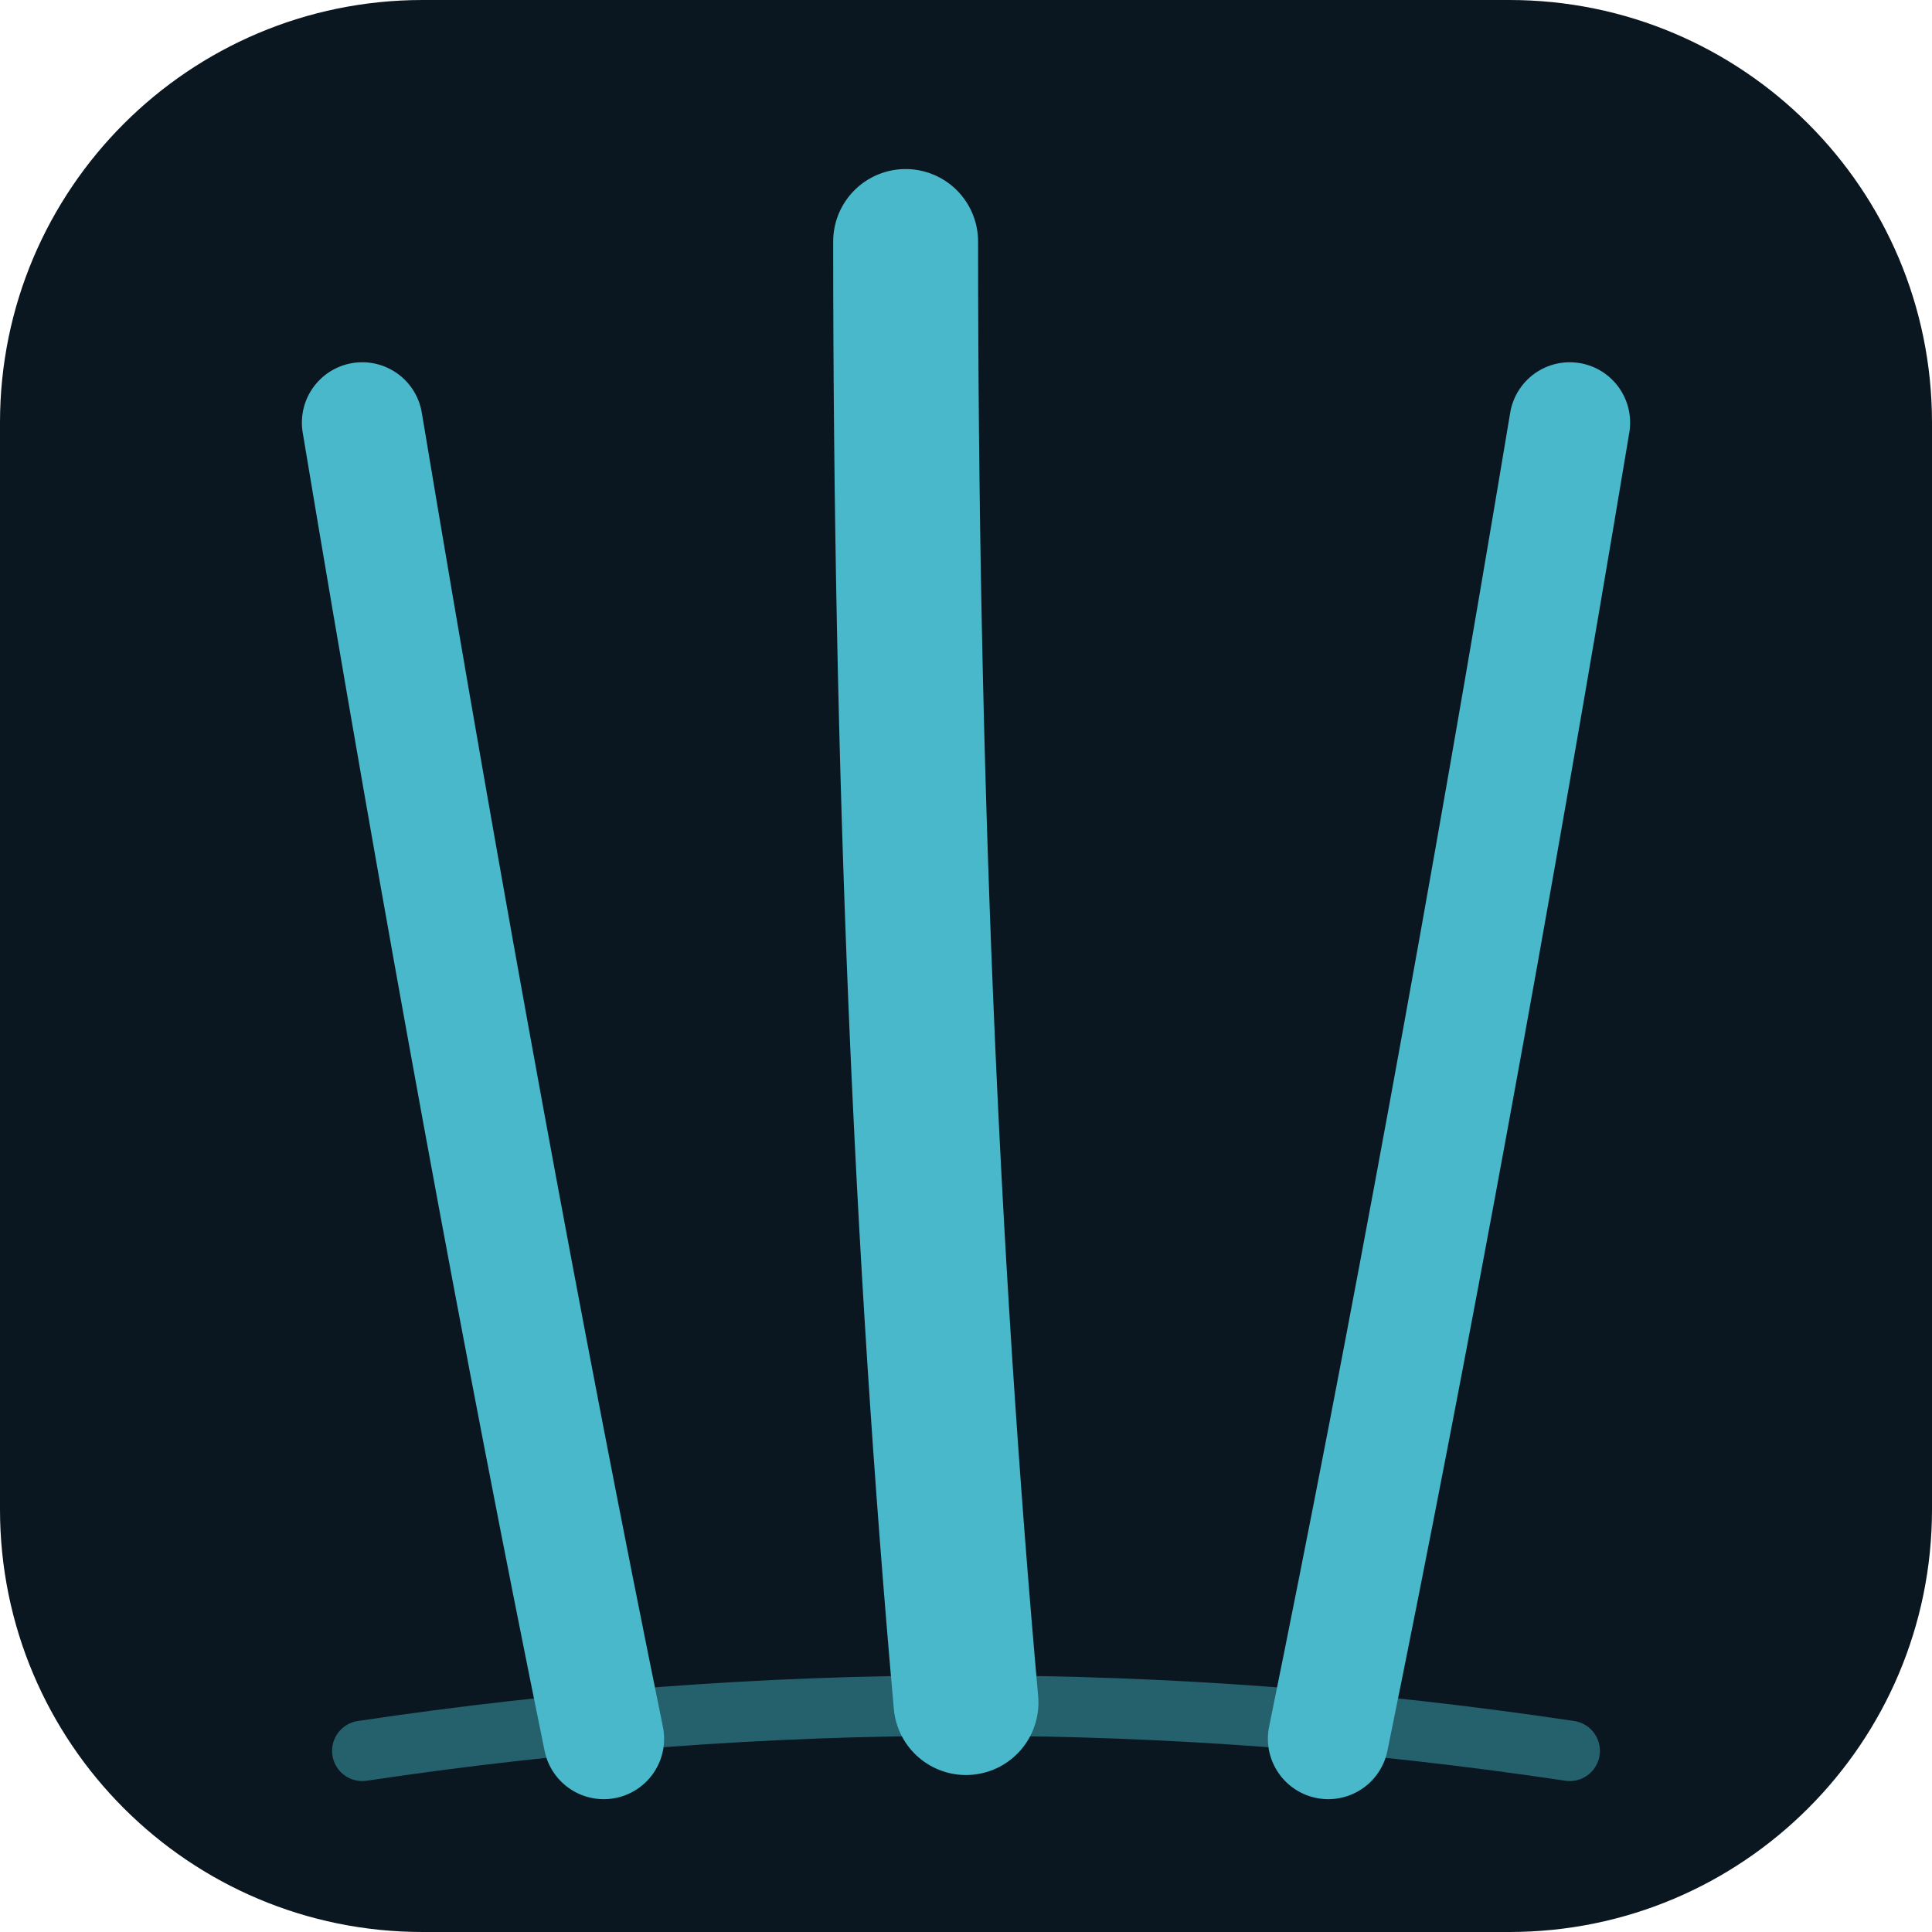
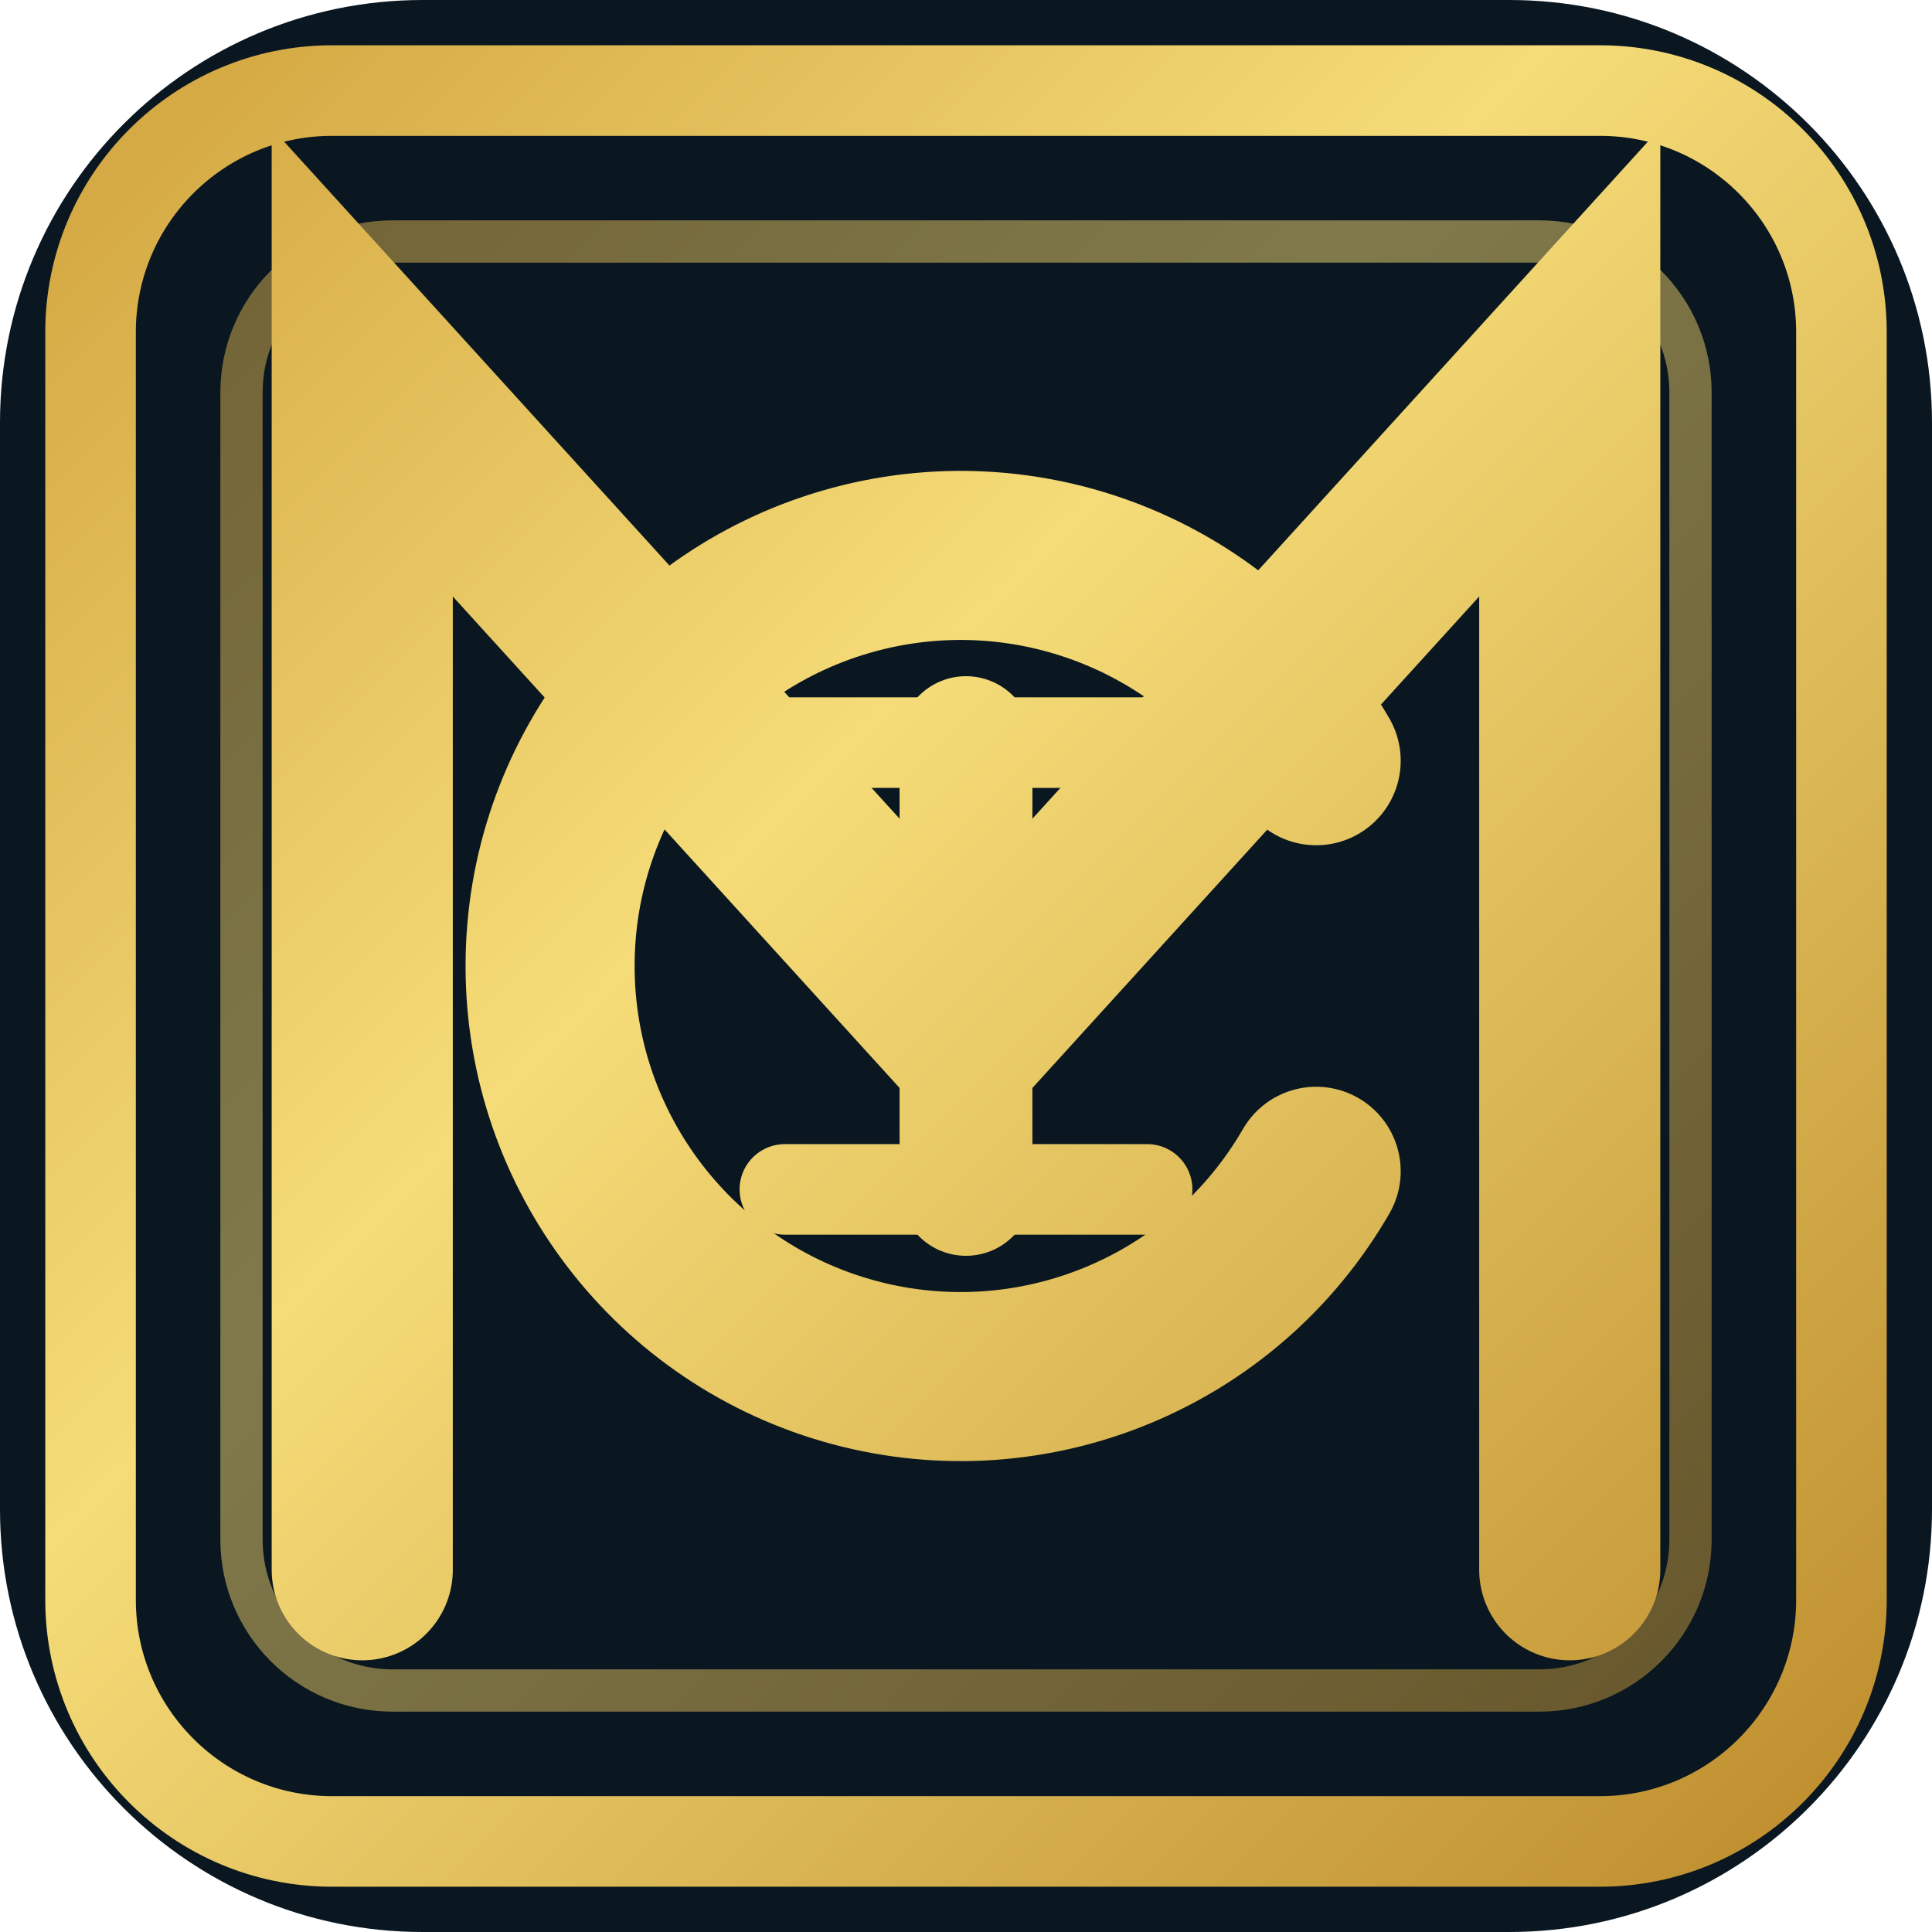
<svg xmlns="http://www.w3.org/2000/svg" viewBox="0 0 32 32" fill="none">
+   <defs>
+     <linearGradient id="gf" x1="2" y1="2" x2="30" y2="30" gradientUnits="userSpaceOnUse">
+       <stop offset="0%" stop-color="#D4A843" />
+       <stop offset="40%" stop-color="#F5DC78" />
+       <stop offset="100%" stop-color="#C09030" />
+     </linearGradient>
+   </defs>
  <rect width="32" height="32" rx="7" fill="#0a1720" />
-   <g transform="translate(5, 2)">
-     <path d="M 1 27 Q 11 25.5 21 27" stroke="#48B8CA" stroke-width="1" fill="none" stroke-linecap="round" opacity="0.45" />
-     <path d="M 5 26.8 Q 3 17 1 5" stroke="#48B8CA" stroke-width="2" fill="none" stroke-linecap="round" />
-     <path d="M 11 26.2 Q 10 15 10 2" stroke="#48B8CA" stroke-width="2.4" fill="none" stroke-linecap="round" />
-     <path d="M 17 26.8 Q 19 17 21 5" stroke="#48B8CA" stroke-width="2" fill="none" stroke-linecap="round" />
-   </g>
+   <rect x="1.5" y="1.5" width="29" height="29" rx="4" stroke="url(#gf)" stroke-width="1.5" fill="none" />
+   <rect x="4" y="4" width="24" height="24" rx="2.5" stroke="url(#gf)" stroke-width="0.7" fill="none" opacity="0.5" />
+   <polyline points="6,26 6,6 16,17 26,6 26,26" stroke="url(#gf)" stroke-width="3" fill="none" stroke-linecap="round" stroke-linejoin="miter" stroke-miterlimit="12" />
+   <path d="M 21.8 12.6 A 6.8 6.8 0 1 0 21.8 19.4" stroke="url(#gf)" stroke-width="2.8" fill="none" stroke-linecap="round" />
+   <line x1="16" y1="12.3" x2="16" y2="19.7" stroke="url(#gf)" stroke-width="2.2" stroke-linecap="round" />
+   <line x1="13" y1="12.3" x2="19" y2="12.3" stroke="url(#gf)" stroke-width="1.5" stroke-linecap="round" />
+   <line x1="13" y1="19.7" x2="19" y2="19.7" stroke="url(#gf)" stroke-width="1.5" stroke-linecap="round" />
</svg>
